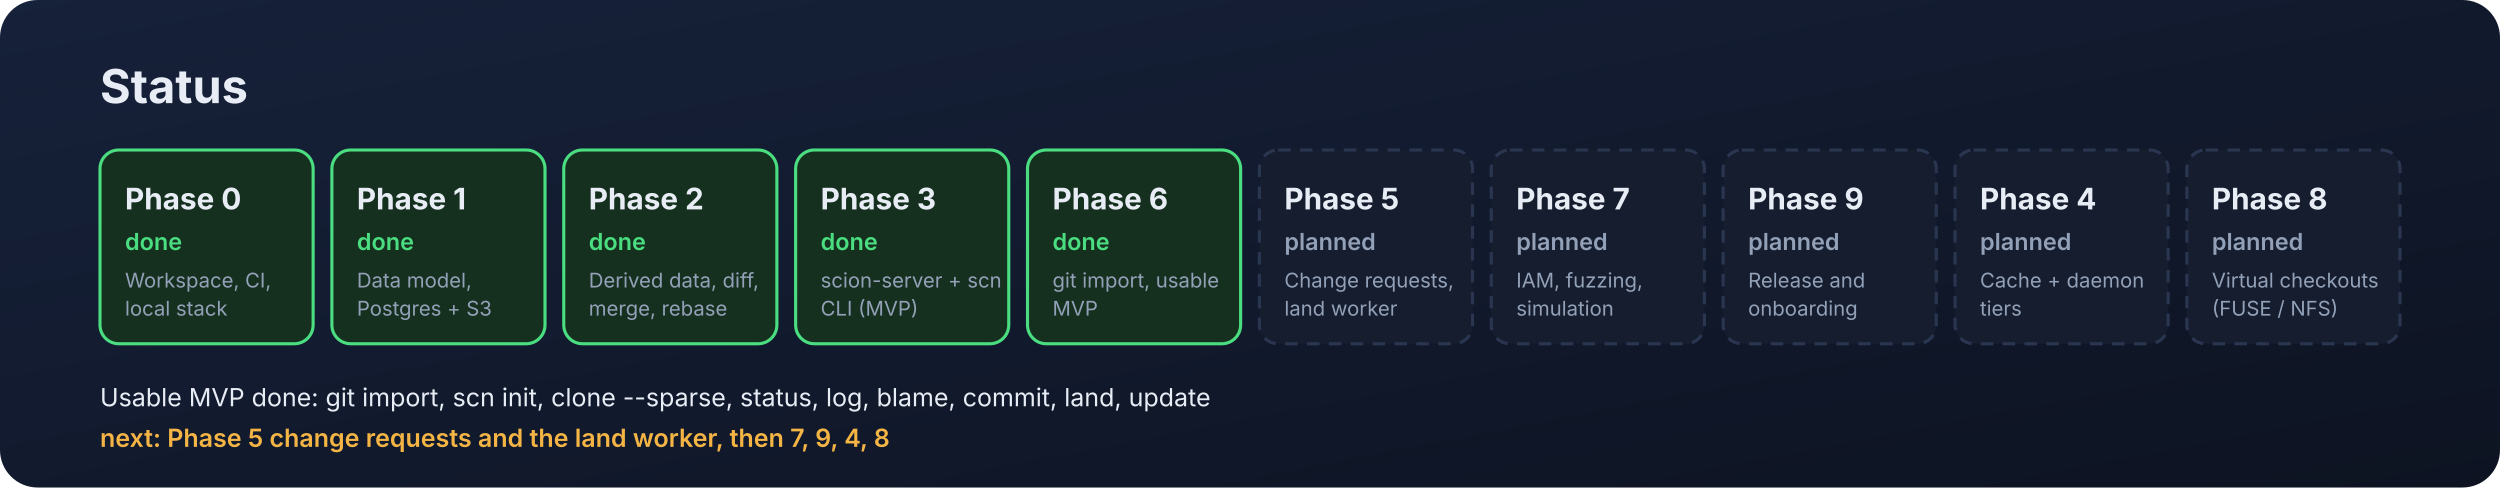
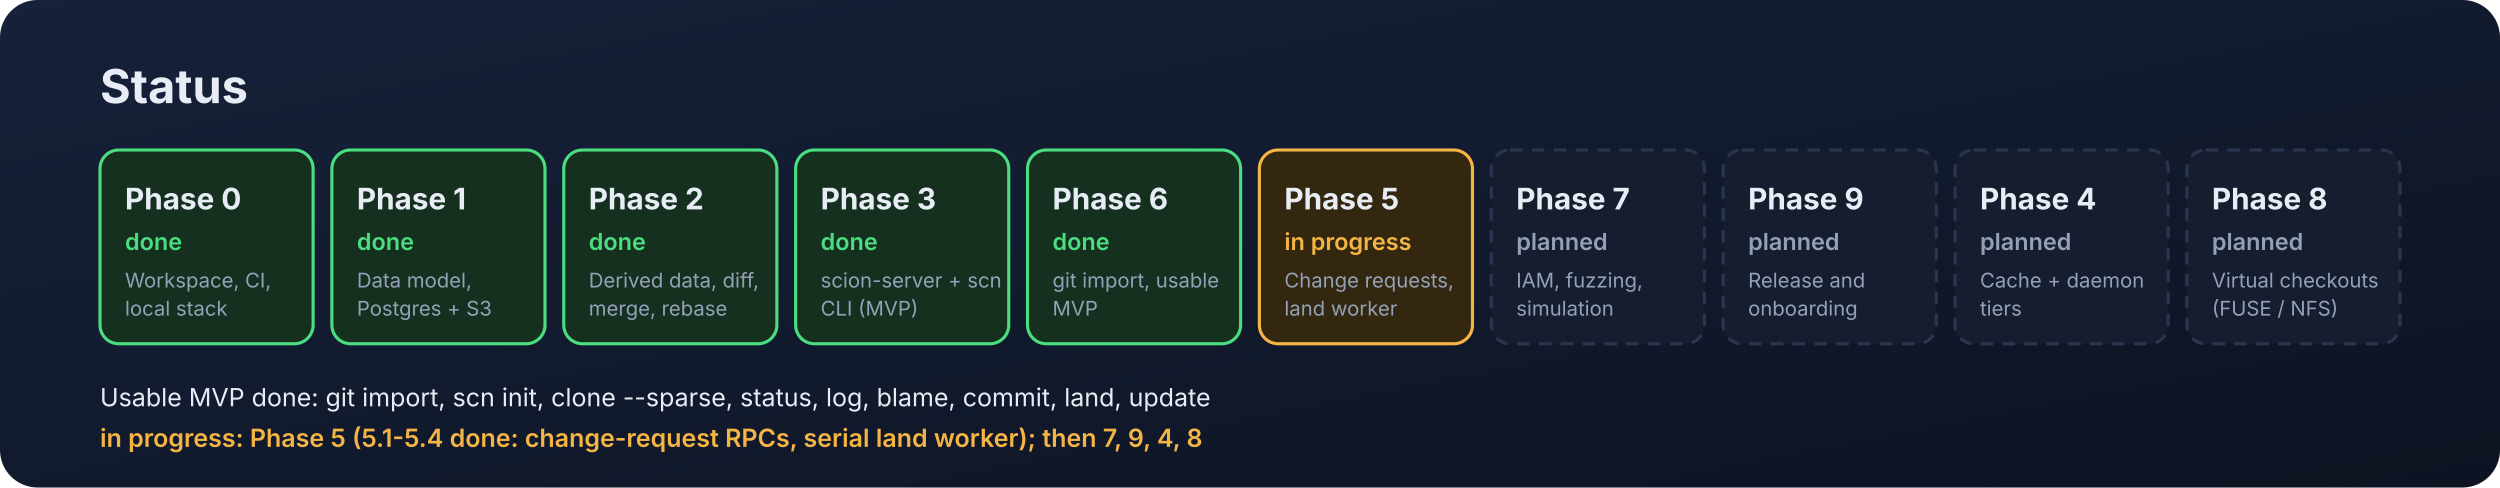
<svg xmlns="http://www.w3.org/2000/svg" width="1600" height="312" viewBox="0 0 1600 312" role="img" aria-label="Scion roadmap status by phase">
  <defs>
    <marker id="a-teal" viewBox="0 0 10 10" refX="9" refY="5" markerWidth="7" markerHeight="7" orient="auto-start-reverse">
      <path d="M0,0 L10,5 L0,10 z" fill="#2dd4bf" />
    </marker>
    <marker id="a-amber" viewBox="0 0 10 10" refX="9" refY="5" markerWidth="7" markerHeight="7" orient="auto-start-reverse">
      <path d="M0,0 L10,5 L0,10 z" fill="#f5b545" />
    </marker>
    <marker id="a-violet" viewBox="0 0 10 10" refX="9" refY="5" markerWidth="7" markerHeight="7" orient="auto-start-reverse">
      <path d="M0,0 L10,5 L0,10 z" fill="#a78bfa" />
    </marker>
    <marker id="a-muted" viewBox="0 0 10 10" refX="9" refY="5" markerWidth="7" markerHeight="7" orient="auto-start-reverse">
      <path d="M0,0 L10,5 L0,10 z" fill="#93a1b8" />
    </marker>
    <linearGradient id="glow" x1="0" y1="0" x2="1" y2="1">
      <stop offset="0" stop-color="#16213a" />
      <stop offset="1" stop-color="#0d1321" />
    </linearGradient>
  </defs>
  <rect x="0" y="0" width="1600" height="312" rx="24" fill="url(#glow)" />
  <text x="64" y="66" font-family="Inter, 'Segoe UI', -apple-system, BlinkMacSystemFont, Helvetica, Arial, sans-serif" font-size="30" fill="#e8edf5" font-weight="700" text-anchor="start">Status</text>
  <rect x="64.0" y="96" width="136.4" height="124" rx="12" fill="#16301f" stroke="#4ade80" stroke-width="2" />
  <text x="80.0" y="134" font-family="Inter, 'Segoe UI', -apple-system, BlinkMacSystemFont, Helvetica, Arial, sans-serif" font-size="19" fill="#e8edf5" font-weight="700" text-anchor="start">Phase 0</text>
  <text x="80.0" y="160" font-family="Inter, 'Segoe UI', -apple-system, BlinkMacSystemFont, Helvetica, Arial, sans-serif" font-size="15" fill="#4ade80" font-weight="600" text-anchor="start">done</text>
  <text x="80.0" y="184" font-family="Inter, 'Segoe UI', -apple-system, BlinkMacSystemFont, Helvetica, Arial, sans-serif" font-size="13" fill="#93a1b8" font-weight="400" text-anchor="start">Workspace, CI,</text>
  <text x="80.0" y="202" font-family="Inter, 'Segoe UI', -apple-system, BlinkMacSystemFont, Helvetica, Arial, sans-serif" font-size="13" fill="#93a1b8" font-weight="400" text-anchor="start">local stack</text>
  <rect x="212.4" y="96" width="136.4" height="124" rx="12" fill="#16301f" stroke="#4ade80" stroke-width="2" />
  <text x="228.4" y="134" font-family="Inter, 'Segoe UI', -apple-system, BlinkMacSystemFont, Helvetica, Arial, sans-serif" font-size="19" fill="#e8edf5" font-weight="700" text-anchor="start">Phase 1</text>
  <text x="228.4" y="160" font-family="Inter, 'Segoe UI', -apple-system, BlinkMacSystemFont, Helvetica, Arial, sans-serif" font-size="15" fill="#4ade80" font-weight="600" text-anchor="start">done</text>
  <text x="228.4" y="184" font-family="Inter, 'Segoe UI', -apple-system, BlinkMacSystemFont, Helvetica, Arial, sans-serif" font-size="13" fill="#93a1b8" font-weight="400" text-anchor="start">Data model,</text>
  <text x="228.4" y="202" font-family="Inter, 'Segoe UI', -apple-system, BlinkMacSystemFont, Helvetica, Arial, sans-serif" font-size="13" fill="#93a1b8" font-weight="400" text-anchor="start">Postgres + S3</text>
  <rect x="360.8" y="96" width="136.4" height="124" rx="12" fill="#16301f" stroke="#4ade80" stroke-width="2" />
  <text x="376.8" y="134" font-family="Inter, 'Segoe UI', -apple-system, BlinkMacSystemFont, Helvetica, Arial, sans-serif" font-size="19" fill="#e8edf5" font-weight="700" text-anchor="start">Phase 2</text>
  <text x="376.8" y="160" font-family="Inter, 'Segoe UI', -apple-system, BlinkMacSystemFont, Helvetica, Arial, sans-serif" font-size="15" fill="#4ade80" font-weight="600" text-anchor="start">done</text>
  <text x="376.8" y="184" font-family="Inter, 'Segoe UI', -apple-system, BlinkMacSystemFont, Helvetica, Arial, sans-serif" font-size="13" fill="#93a1b8" font-weight="400" text-anchor="start">Derived data, diff,</text>
  <text x="376.8" y="202" font-family="Inter, 'Segoe UI', -apple-system, BlinkMacSystemFont, Helvetica, Arial, sans-serif" font-size="13" fill="#93a1b8" font-weight="400" text-anchor="start">merge, rebase</text>
  <rect x="509.2" y="96" width="136.4" height="124" rx="12" fill="#16301f" stroke="#4ade80" stroke-width="2" />
  <text x="525.2" y="134" font-family="Inter, 'Segoe UI', -apple-system, BlinkMacSystemFont, Helvetica, Arial, sans-serif" font-size="19" fill="#e8edf5" font-weight="700" text-anchor="start">Phase 3</text>
  <text x="525.2" y="160" font-family="Inter, 'Segoe UI', -apple-system, BlinkMacSystemFont, Helvetica, Arial, sans-serif" font-size="15" fill="#4ade80" font-weight="600" text-anchor="start">done</text>
  <text x="525.2" y="184" font-family="Inter, 'Segoe UI', -apple-system, BlinkMacSystemFont, Helvetica, Arial, sans-serif" font-size="13" fill="#93a1b8" font-weight="400" text-anchor="start">scion-server + scn</text>
  <text x="525.2" y="202" font-family="Inter, 'Segoe UI', -apple-system, BlinkMacSystemFont, Helvetica, Arial, sans-serif" font-size="13" fill="#93a1b8" font-weight="400" text-anchor="start">CLI (MVP)</text>
  <rect x="657.6" y="96" width="136.4" height="124" rx="12" fill="#16301f" stroke="#4ade80" stroke-width="2" />
  <text x="673.6" y="134" font-family="Inter, 'Segoe UI', -apple-system, BlinkMacSystemFont, Helvetica, Arial, sans-serif" font-size="19" fill="#e8edf5" font-weight="700" text-anchor="start">Phase 6</text>
  <text x="673.6" y="160" font-family="Inter, 'Segoe UI', -apple-system, BlinkMacSystemFont, Helvetica, Arial, sans-serif" font-size="15" fill="#4ade80" font-weight="600" text-anchor="start">done</text>
  <text x="673.6" y="184" font-family="Inter, 'Segoe UI', -apple-system, BlinkMacSystemFont, Helvetica, Arial, sans-serif" font-size="13" fill="#93a1b8" font-weight="400" text-anchor="start">git import, usable</text>
  <text x="673.6" y="202" font-family="Inter, 'Segoe UI', -apple-system, BlinkMacSystemFont, Helvetica, Arial, sans-serif" font-size="13" fill="#93a1b8" font-weight="400" text-anchor="start">MVP</text>
-   <rect x="806.0" y="96" width="136.4" height="124" rx="12" fill="#151d2e" stroke="#2a3650" stroke-width="2" stroke-dasharray="8 6" />
+   <rect x="806.0" y="96" width="136.4" height="124" rx="12" fill="#33270f" stroke="#f5b545" stroke-width="2" />
  <text x="822.0" y="134" font-family="Inter, 'Segoe UI', -apple-system, BlinkMacSystemFont, Helvetica, Arial, sans-serif" font-size="19" fill="#e8edf5" font-weight="700" text-anchor="start">Phase 5</text>
-   <text x="822.0" y="160" font-family="Inter, 'Segoe UI', -apple-system, BlinkMacSystemFont, Helvetica, Arial, sans-serif" font-size="15" fill="#93a1b8" font-weight="600" text-anchor="start">planned</text>
+   <text x="822.0" y="160" font-family="Inter, 'Segoe UI', -apple-system, BlinkMacSystemFont, Helvetica, Arial, sans-serif" font-size="15" fill="#f5b545" font-weight="600" text-anchor="start">in progress</text>
  <text x="822.0" y="184" font-family="Inter, 'Segoe UI', -apple-system, BlinkMacSystemFont, Helvetica, Arial, sans-serif" font-size="13" fill="#93a1b8" font-weight="400" text-anchor="start">Change requests,</text>
  <text x="822.0" y="202" font-family="Inter, 'Segoe UI', -apple-system, BlinkMacSystemFont, Helvetica, Arial, sans-serif" font-size="13" fill="#93a1b8" font-weight="400" text-anchor="start">land worker</text>
  <rect x="954.4" y="96" width="136.4" height="124" rx="12" fill="#151d2e" stroke="#2a3650" stroke-width="2" stroke-dasharray="8 6" />
  <text x="970.4" y="134" font-family="Inter, 'Segoe UI', -apple-system, BlinkMacSystemFont, Helvetica, Arial, sans-serif" font-size="19" fill="#e8edf5" font-weight="700" text-anchor="start">Phase 7</text>
  <text x="970.4" y="160" font-family="Inter, 'Segoe UI', -apple-system, BlinkMacSystemFont, Helvetica, Arial, sans-serif" font-size="15" fill="#93a1b8" font-weight="600" text-anchor="start">planned</text>
  <text x="970.4" y="184" font-family="Inter, 'Segoe UI', -apple-system, BlinkMacSystemFont, Helvetica, Arial, sans-serif" font-size="13" fill="#93a1b8" font-weight="400" text-anchor="start">IAM, fuzzing,</text>
  <text x="970.4" y="202" font-family="Inter, 'Segoe UI', -apple-system, BlinkMacSystemFont, Helvetica, Arial, sans-serif" font-size="13" fill="#93a1b8" font-weight="400" text-anchor="start">simulation</text>
  <rect x="1102.8" y="96" width="136.4" height="124" rx="12" fill="#151d2e" stroke="#2a3650" stroke-width="2" stroke-dasharray="8 6" />
  <text x="1118.8" y="134" font-family="Inter, 'Segoe UI', -apple-system, BlinkMacSystemFont, Helvetica, Arial, sans-serif" font-size="19" fill="#e8edf5" font-weight="700" text-anchor="start">Phase 9</text>
  <text x="1118.8" y="160" font-family="Inter, 'Segoe UI', -apple-system, BlinkMacSystemFont, Helvetica, Arial, sans-serif" font-size="15" fill="#93a1b8" font-weight="600" text-anchor="start">planned</text>
  <text x="1118.8" y="184" font-family="Inter, 'Segoe UI', -apple-system, BlinkMacSystemFont, Helvetica, Arial, sans-serif" font-size="13" fill="#93a1b8" font-weight="400" text-anchor="start">Release and</text>
  <text x="1118.8" y="202" font-family="Inter, 'Segoe UI', -apple-system, BlinkMacSystemFont, Helvetica, Arial, sans-serif" font-size="13" fill="#93a1b8" font-weight="400" text-anchor="start">onboarding</text>
  <rect x="1251.2" y="96" width="136.4" height="124" rx="12" fill="#151d2e" stroke="#2a3650" stroke-width="2" stroke-dasharray="8 6" />
  <text x="1267.2" y="134" font-family="Inter, 'Segoe UI', -apple-system, BlinkMacSystemFont, Helvetica, Arial, sans-serif" font-size="19" fill="#e8edf5" font-weight="700" text-anchor="start">Phase 4</text>
  <text x="1267.2" y="160" font-family="Inter, 'Segoe UI', -apple-system, BlinkMacSystemFont, Helvetica, Arial, sans-serif" font-size="15" fill="#93a1b8" font-weight="600" text-anchor="start">planned</text>
  <text x="1267.2" y="184" font-family="Inter, 'Segoe UI', -apple-system, BlinkMacSystemFont, Helvetica, Arial, sans-serif" font-size="13" fill="#93a1b8" font-weight="400" text-anchor="start">Cache + daemon</text>
  <text x="1267.2" y="202" font-family="Inter, 'Segoe UI', -apple-system, BlinkMacSystemFont, Helvetica, Arial, sans-serif" font-size="13" fill="#93a1b8" font-weight="400" text-anchor="start">tiers</text>
  <rect x="1399.6" y="96" width="136.4" height="124" rx="12" fill="#151d2e" stroke="#2a3650" stroke-width="2" stroke-dasharray="8 6" />
  <text x="1415.6" y="134" font-family="Inter, 'Segoe UI', -apple-system, BlinkMacSystemFont, Helvetica, Arial, sans-serif" font-size="19" fill="#e8edf5" font-weight="700" text-anchor="start">Phase 8</text>
  <text x="1415.6" y="160" font-family="Inter, 'Segoe UI', -apple-system, BlinkMacSystemFont, Helvetica, Arial, sans-serif" font-size="15" fill="#93a1b8" font-weight="600" text-anchor="start">planned</text>
  <text x="1415.6" y="184" font-family="Inter, 'Segoe UI', -apple-system, BlinkMacSystemFont, Helvetica, Arial, sans-serif" font-size="13" fill="#93a1b8" font-weight="400" text-anchor="start">Virtual checkouts</text>
  <text x="1415.6" y="202" font-family="Inter, 'Segoe UI', -apple-system, BlinkMacSystemFont, Helvetica, Arial, sans-serif" font-size="13" fill="#93a1b8" font-weight="400" text-anchor="start">(FUSE / NFS)</text>
  <text x="64" y="260" font-family="Inter, 'Segoe UI', -apple-system, BlinkMacSystemFont, Helvetica, Arial, sans-serif" font-size="16" fill="#e8edf5" font-weight="400" text-anchor="start">Usable MVP done: git import, scn init, clone --sparse, status, log, blame, commit, land, update</text>
-   <text x="64" y="286" font-family="Inter, 'Segoe UI', -apple-system, BlinkMacSystemFont, Helvetica, Arial, sans-serif" font-size="16" fill="#f5b545" font-weight="600" text-anchor="start">next: Phase 5 change requests and the land worker, then 7, 9, 4, 8</text>
+   <text x="64" y="286" font-family="Inter, 'Segoe UI', -apple-system, BlinkMacSystemFont, Helvetica, Arial, sans-serif" font-size="16" fill="#f5b545" font-weight="600" text-anchor="start">in progress: Phase 5 (5.1-5.4 done: change-request RPCs, serial land worker); then 7, 9, 4, 8</text>
</svg>
